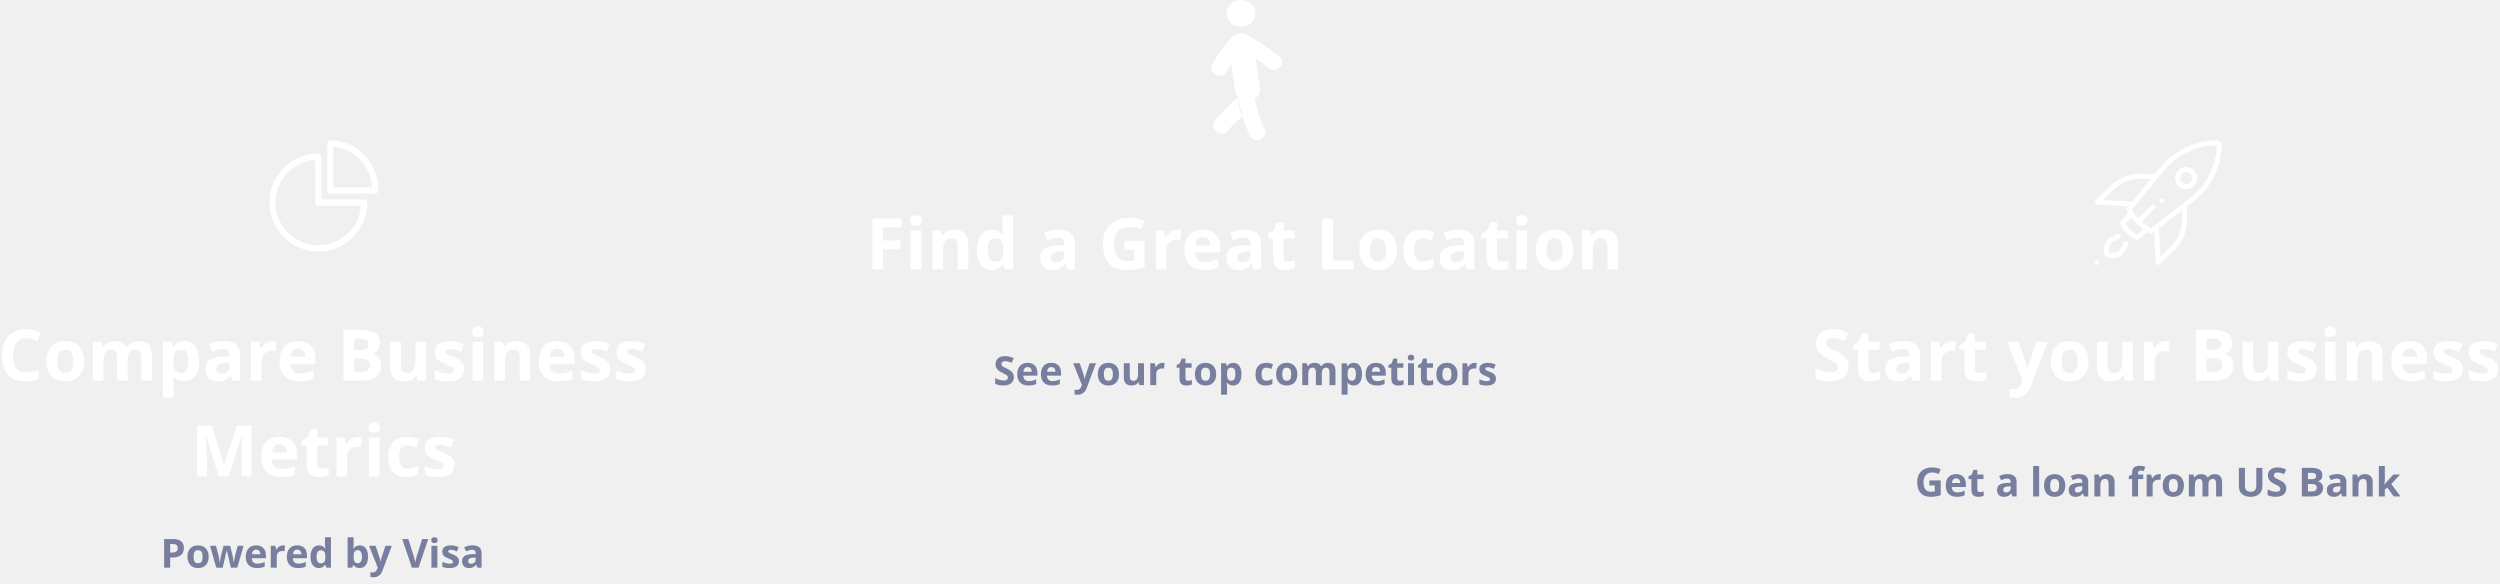
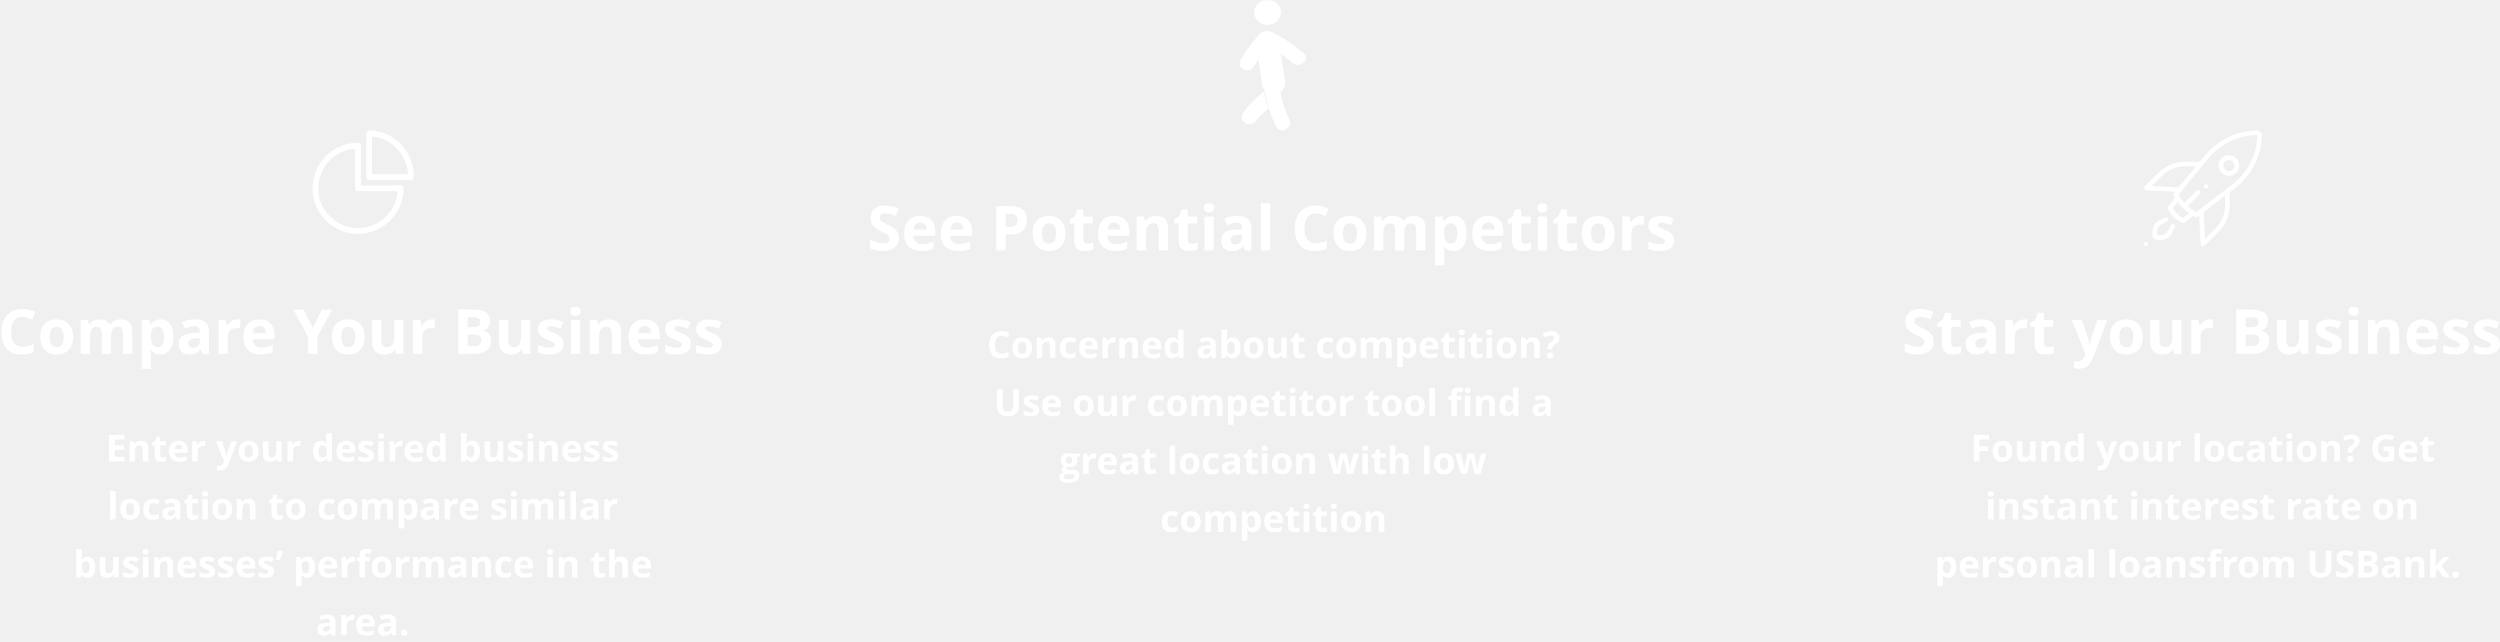
- <svg xmlns="http://www.w3.org/2000/svg" width="1123px" height="262px" viewBox="0 0 1123 262" version="1.1">
+ <svg xmlns="http://www.w3.org/2000/svg" width="1208px" height="310px" viewBox="0 0 1208 310" version="1.1">
  <defs />
  <g id="Page-1" stroke="none" stroke-width="1" fill="none" fill-rule="evenodd">
-     <g id="HOME-Copy" transform="translate(-161, -260)">
-       <g id="Text" transform="translate(160, 260)">
+     <g id="HOME-Copy" transform="translate(-105, -330)" fill="#FFFFFF">
+       <g id="Text" transform="translate(103, 330)">
        <g id="Group">
-           <g id="Text_col_1" transform="translate(0, 137)" font-family="OpenSans-Bold, Open Sans" font-weight="bold">
-             <text id="Compare-Business-Met" font-size="32" fill="#FFFFFF">
-               <tspan x="0.047" y="34">Compare Business</tspan>
-               <tspan x="86.688" y="77">Metrics</tspan>
+           <g id="Text_col_1" transform="translate(0, 139)" font-family="OpenSans-Bold, Open Sans" font-weight="bold">
+             <text id="Compare-Your-Busines" font-size="30">
+               <tspan x="0.986" y="32">Compare Your Business</tspan>
            </text>
-             <text id="Powered-by-Visa" font-size="18" line-spacing="28" fill="#787E9E">
-               <tspan x="73.094" y="118">Powered by Visa </tspan>
+             <text id="Enter-your-desired-b" font-size="18" line-spacing="28">
+               <tspan x="53.117" y="84">Enter your desired business </tspan>
+               <tspan x="53.772" y="112">location to compare similar </tspan>
+               <tspan x="37.49" y="140">businesses’ performance in the </tspan>
+               <tspan x="154.591" y="168">area.</tspan>
            </text>
          </g>
-           <g id="Text_col_2" transform="translate(390, 87)" font-family="OpenSans-Bold, Open Sans" font-weight="bold">
-             <text id="See-your-top-competi" font-size="18" line-spacing="28" fill="#787E9E">
-               <tspan x="57.218" y="86">See your top competitors</tspan>
+           <g id="Text_col_2" transform="translate(421, 89)" font-family="OpenSans-Bold, Open Sans" font-weight="bold">
+             <text id="Concerned-about-comp" font-size="18" line-spacing="28">
+               <tspan x="57.914" y="84">Concerned about competition? </tspan>
+               <tspan x="61.236" y="112">Use our competitor tool find a </tspan>
+               <tspan x="92.771" y="140">great location with low </tspan>
+               <tspan x="141.59" y="168">competition</tspan>
            </text>
-             <text id="Find-a-Great-Locatio" font-size="32" fill="#FFFFFF">
-               <tspan x="0" y="34">Find a Great Location</tspan>
+             <text id="See-Potential-Compet" font-size="30">
+               <tspan x="0" y="32">See Potential Competitors</tspan>
            </text>
          </g>
-           <g id="Text_col_3" transform="translate(815, 137)" font-family="OpenSans-Bold, Open Sans" font-weight="bold">
-             <text id="Start-your-Business" font-size="32" fill="#FFFFFF">
-               <tspan x="0" y="34">Start your Business</tspan>
+           <g id="Text_col_3" transform="translate(921, 139)" font-family="OpenSans-Bold, Open Sans" font-weight="bold">
+             <text id="Start-your-Business" font-size="30">
+               <tspan x="0" y="32">Start your Business</tspan>
            </text>
-             <text id="Get-a-loan-from-US-B" font-size="18" line-spacing="28" fill="#787E9E">
-               <tspan x="46.177" y="86">Get a loan from US Bank</tspan>
+             <text id="Found-your-location?" font-size="18" line-spacing="28">
+               <tspan x="33.132" y="84">Found your location? </tspan>
+               <tspan x="226.254" y="84">Get </tspan>
+               <tspan x="40.216" y="112">instant interest rate on</tspan>
+               <tspan x="250.652" y="112"> </tspan>
+               <tspan x="15.747" y="140">personal </tspan>
+               <tspan x="98.909" y="140">loan</tspan>
+               <tspan x="138.249" y="140">s</tspan>
+               <tspan x="147.196" y="140"> from USBank.</tspan>
            </text>
          </g>
-           <g id="startup" transform="translate(942, 63)" fill-rule="nonzero" fill="#FFFFFF">
+           <g id="startup" transform="translate(1038, 63)" fill-rule="nonzero">
            <circle id="Oval" cx="1" cy="55" r="1" />
            <circle id="Oval" cx="30" cy="27" r="1" />
            <path d="M44.537,13.465 C43.592,12.52 42.336,12 41,12 C39.664,12 38.408,12.52 37.463,13.465 C35.512,15.415 35.512,18.588 37.463,20.538 C38.438,21.513 39.719,22 41,22 C42.281,22 43.562,21.512 44.537,20.538 C46.488,18.588 46.488,15.415 44.537,13.465 Z M42.875,18.876 C41.841,19.91 40.159,19.91 39.125,18.876 C38.091,17.842 38.091,16.16 39.125,15.126 C39.626,14.626 40.292,14.35 41,14.35 C41.708,14.35 42.374,14.626 42.875,15.126 C43.909,16.16 43.909,17.842 42.875,18.876 Z" id="Shape" />
            <path d="M14.379,45.439 C13.826,45.163 13.153,45.389 12.878,45.942 L11.544,48.621 C10.964,49.785 9.798,50.564 8.5,50.653 L6.948,50.759 C6.686,50.776 6.514,50.646 6.434,50.566 C6.354,50.486 6.223,50.314 6.241,50.052 L6.347,48.501 C6.436,47.203 7.215,46.036 8.379,45.456 L11.058,44.122 C11.611,43.847 11.837,43.174 11.561,42.621 C11.285,42.067 10.613,41.842 10.059,42.118 L7.381,43.451 C5.508,44.384 4.256,46.26 4.113,48.347 L4.007,49.899 C3.949,50.736 4.257,51.556 4.85,52.15 C5.397,52.696 6.135,53 6.903,53 C6.969,53 7.035,52.998 7.101,52.993 L8.653,52.887 C10.74,52.744 12.616,51.492 13.549,49.619 L14.882,46.94 C15.158,46.387 14.933,45.715 14.379,45.439 Z" id="Shape" />
            <path d="M56.229,0.736 C55.704,0.225 54.982,-0.042 54.248,0.005 L53.207,0.071 C43.875,0.66 35.142,5.111 29.247,12.284 L26.797,15.264 L20.386,15.078 C20.375,15.078 20.364,15.077 20.353,15.077 C15.269,15.077 10.489,17.034 6.894,20.587 L0.327,27.076 C0.015,27.384 -0.084,27.846 0.074,28.253 C0.233,28.661 0.619,28.938 1.06,28.96 L14.96,29.666 L14.393,30.355 C14.107,30.703 14.062,31.186 14.279,31.579 C14.497,31.975 14.725,32.364 14.963,32.747 L11.667,36.614 C11.385,36.945 11.324,37.408 11.511,37.798 C12.231,39.302 13.187,40.653 14.352,41.813 C15.545,43.002 16.94,43.975 18.499,44.704 C18.651,44.775 18.814,44.81 18.977,44.81 C19.228,44.81 19.478,44.726 19.681,44.563 C20.391,43.994 21.21,43.319 22.002,42.666 C22.566,42.2 23.143,41.724 23.683,41.285 C24.005,41.477 24.331,41.663 24.662,41.84 C24.83,41.93 25.013,41.975 25.196,41.975 C25.439,41.975 25.681,41.896 25.881,41.743 L26.643,41.159 L27.36,54.952 C27.383,55.388 27.663,55.77 28.076,55.926 C28.206,55.976 28.342,56 28.476,56 C28.767,56 29.053,55.887 29.267,55.676 L35.833,49.187 C39.428,45.635 41.408,40.911 41.408,35.886 L41.408,29.836 L43.999,27.849 C51.762,21.896 56.49,12.919 56.97,3.22 L56.997,2.682 C57.033,1.956 56.753,1.246 56.229,0.736 Z M3.686,26.881 L8.474,22.149 C11.643,19.017 15.856,17.291 20.337,17.287 L25.023,17.423 L16.705,27.542 L3.686,26.881 Z M20.569,40.97 C19.986,41.451 19.388,41.944 18.833,42.395 C17.759,41.82 16.788,41.103 15.939,40.258 C15.117,39.439 14.417,38.506 13.853,37.479 L16.266,34.647 C16.996,35.615 17.794,36.531 18.657,37.39 C18.658,37.39 18.659,37.391 18.659,37.391 C18.659,37.392 18.66,37.392 18.66,37.392 C18.66,37.393 18.661,37.393 18.661,37.393 C19.618,38.345 20.647,39.218 21.738,40.007 C21.353,40.324 20.958,40.649 20.569,40.97 Z M39.173,35.886 C39.173,40.321 37.426,44.49 34.253,47.625 L29.464,52.358 L28.796,39.508 L39.173,31.55 L39.173,35.886 L39.173,35.886 Z M54.738,3.112 C54.289,12.166 49.876,20.547 42.628,26.104 L25.098,39.547 C23.644,38.708 22.289,37.717 21.049,36.594 L26.959,30.753 C27.396,30.322 27.396,29.623 26.959,29.191 C26.523,28.76 25.815,28.76 25.379,29.191 L19.474,35.026 C18.388,33.838 17.427,32.546 16.608,31.164 L30.982,13.676 C36.485,6.981 44.638,2.825 53.349,2.276 L54.39,2.21 C54.527,2.202 54.618,2.269 54.66,2.31 C54.702,2.35 54.771,2.439 54.765,2.575 L54.738,3.112 Z" id="Shape" />
          </g>
-           <g id="pie-chart" transform="translate(122, 63)" fill-rule="nonzero" fill="#FFFFFF">
+           <g id="pie-chart" transform="translate(153, 63)" fill-rule="nonzero">
            <path d="M42.603,26.603 L23.397,26.603 L23.397,7.397 C23.397,6.621 22.776,6 22,6 C9.872,6 0,15.872 0,28 C0,40.128 9.872,50 22,50 C34.128,50 44,40.128 44,28 C44,27.234 43.369,26.603 42.603,26.603 Z M22,47.206 C11.414,47.206 2.794,38.586 2.794,28 C2.794,17.88 10.659,9.56 20.603,8.846 L20.603,28 C20.603,28.776 21.224,29.397 22,29.397 L41.154,29.397 C40.44,39.341 32.12,47.206 22,47.206 Z" id="Shape" />
            <path d="M49,22.493 C48.98,17.015 47.057,11.74 43.588,7.632 C39.479,2.781 33.579,0 27.373,0 C26.61,0 26,0.637 26,1.433 L26,22.567 C26,23.363 26.61,24 27.373,24 L47.627,24 L47.627,24 C48.39,24 49,23.363 49,22.567 C49,22.546 49,22.525 49,22.493 Z M28.747,21.145 L28.747,2.93 C33.65,3.301 38.248,5.668 41.523,9.543 C44.27,12.78 45.897,16.856 46.203,21.145 L28.747,21.145 Z" id="Shape" />
          </g>
-           <g id="person-walking" transform="translate(545, 0)" fill-rule="nonzero" fill="#FFFFFF">
+           <g id="person-walking" transform="translate(601, 0)" fill-rule="nonzero">
            <path d="M1.693,54.378 C0.639,56.042 0.696,58.093 2.502,59.327 C4.048,60.381 6.799,60.244 7.856,58.58 C10.04,55.135 14,52.54 14,52.54 C14,52.54 12.542,49.568 11.852,44 C11.85,44.001 4.178,50.456 1.693,54.378 Z" id="Shape" />
            <path d="M30.825,25.621 C26.56,22.02 21.985,18.788 16.979,16.189 C16.44,15.802 15.824,15.499 15.174,15.297 C14.739,15.13 14.312,15.049 13.901,15.038 C13.214,14.963 12.526,14.997 11.895,15.157 C10.231,15.58 9.108,16.547 8.469,17.776 C5.384,21.194 2.808,24.909 0.496,28.835 C-1.8,32.729 4.492,36.213 6.785,32.322 C7.502,31.104 8.24,29.903 9.012,28.726 C9.677,32.981 10.341,37.236 11.005,41.49 C11.139,42.352 11.572,43.094 12.176,43.698 C13.142,49.755 14.915,55.73 17.711,61.227 C19.751,65.239 26.03,61.732 24,57.738 C21.911,53.631 20.515,49.085 19.655,44.499 C21.545,43.25 22.23,41 21.876,38.725 C21.218,34.524 20.564,30.321 19.906,26.119 C21.897,27.483 23.818,28.944 25.67,30.509 C29.174,33.459 34.343,28.589 30.825,25.621 Z" id="Shape" />
            <ellipse id="Oval" cx="13.5" cy="6" rx="6.5" ry="6" />
          </g>
        </g>
      </g>
    </g>
  </g>
</svg>
